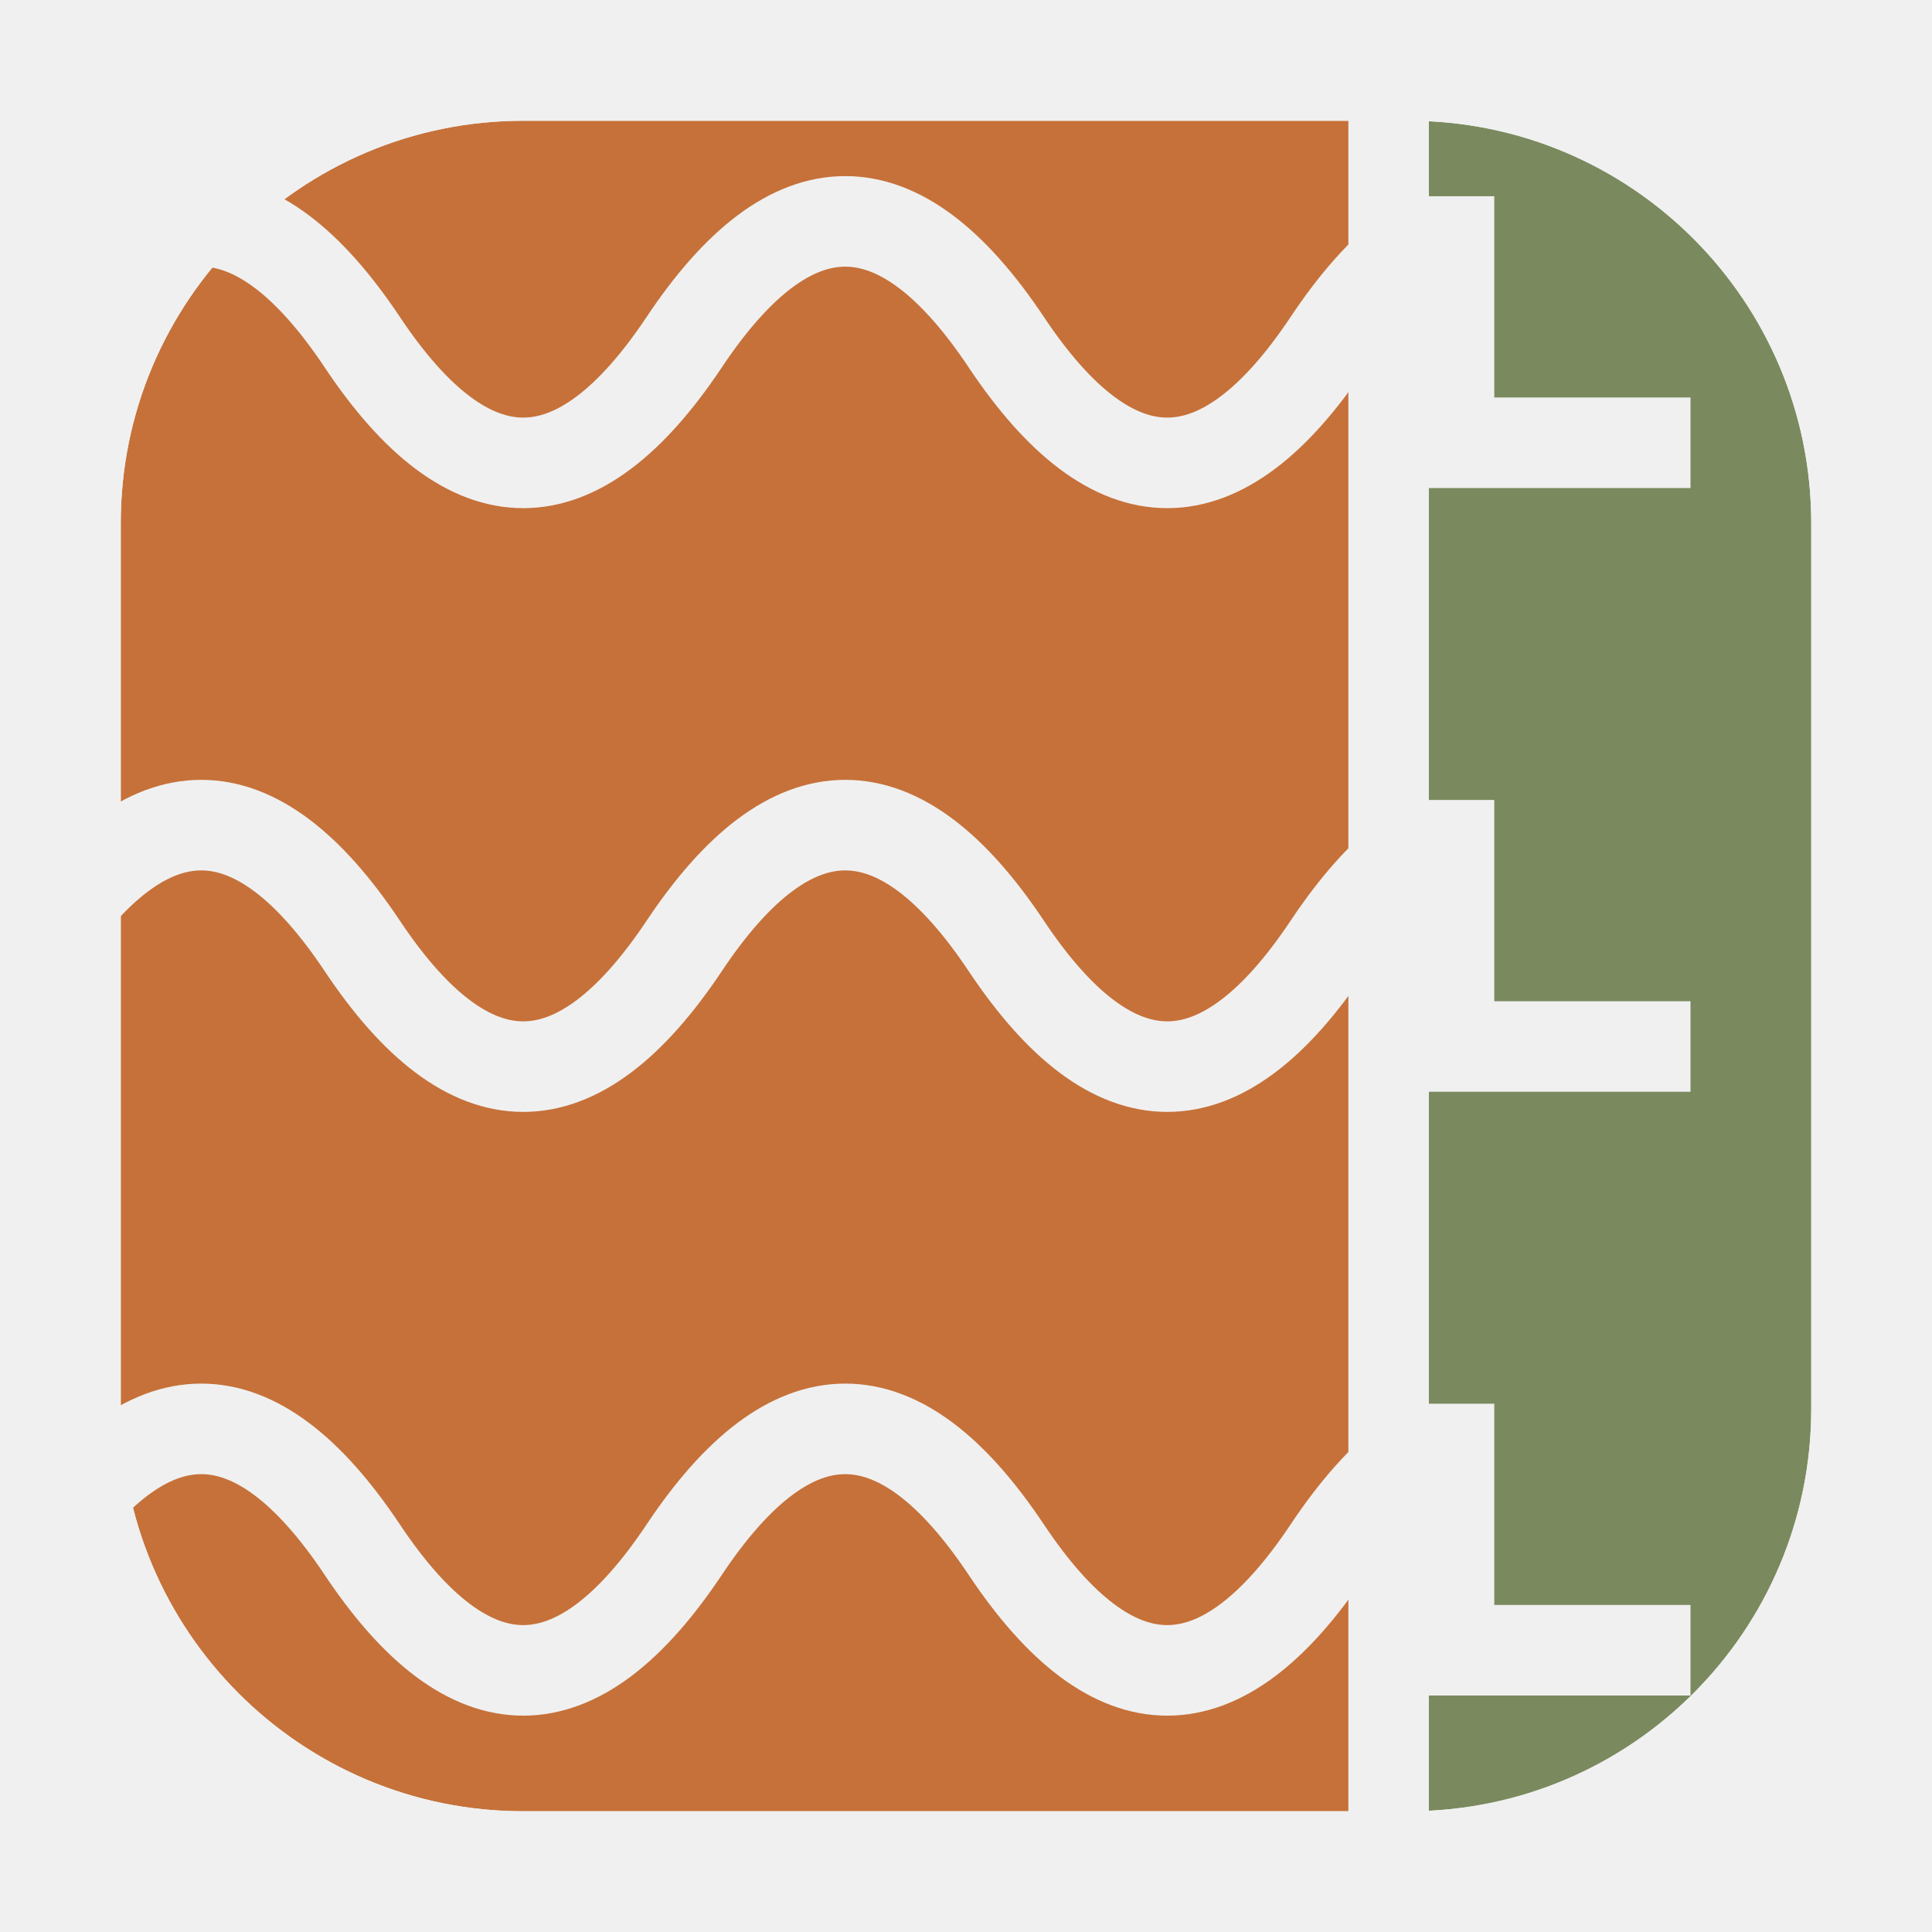
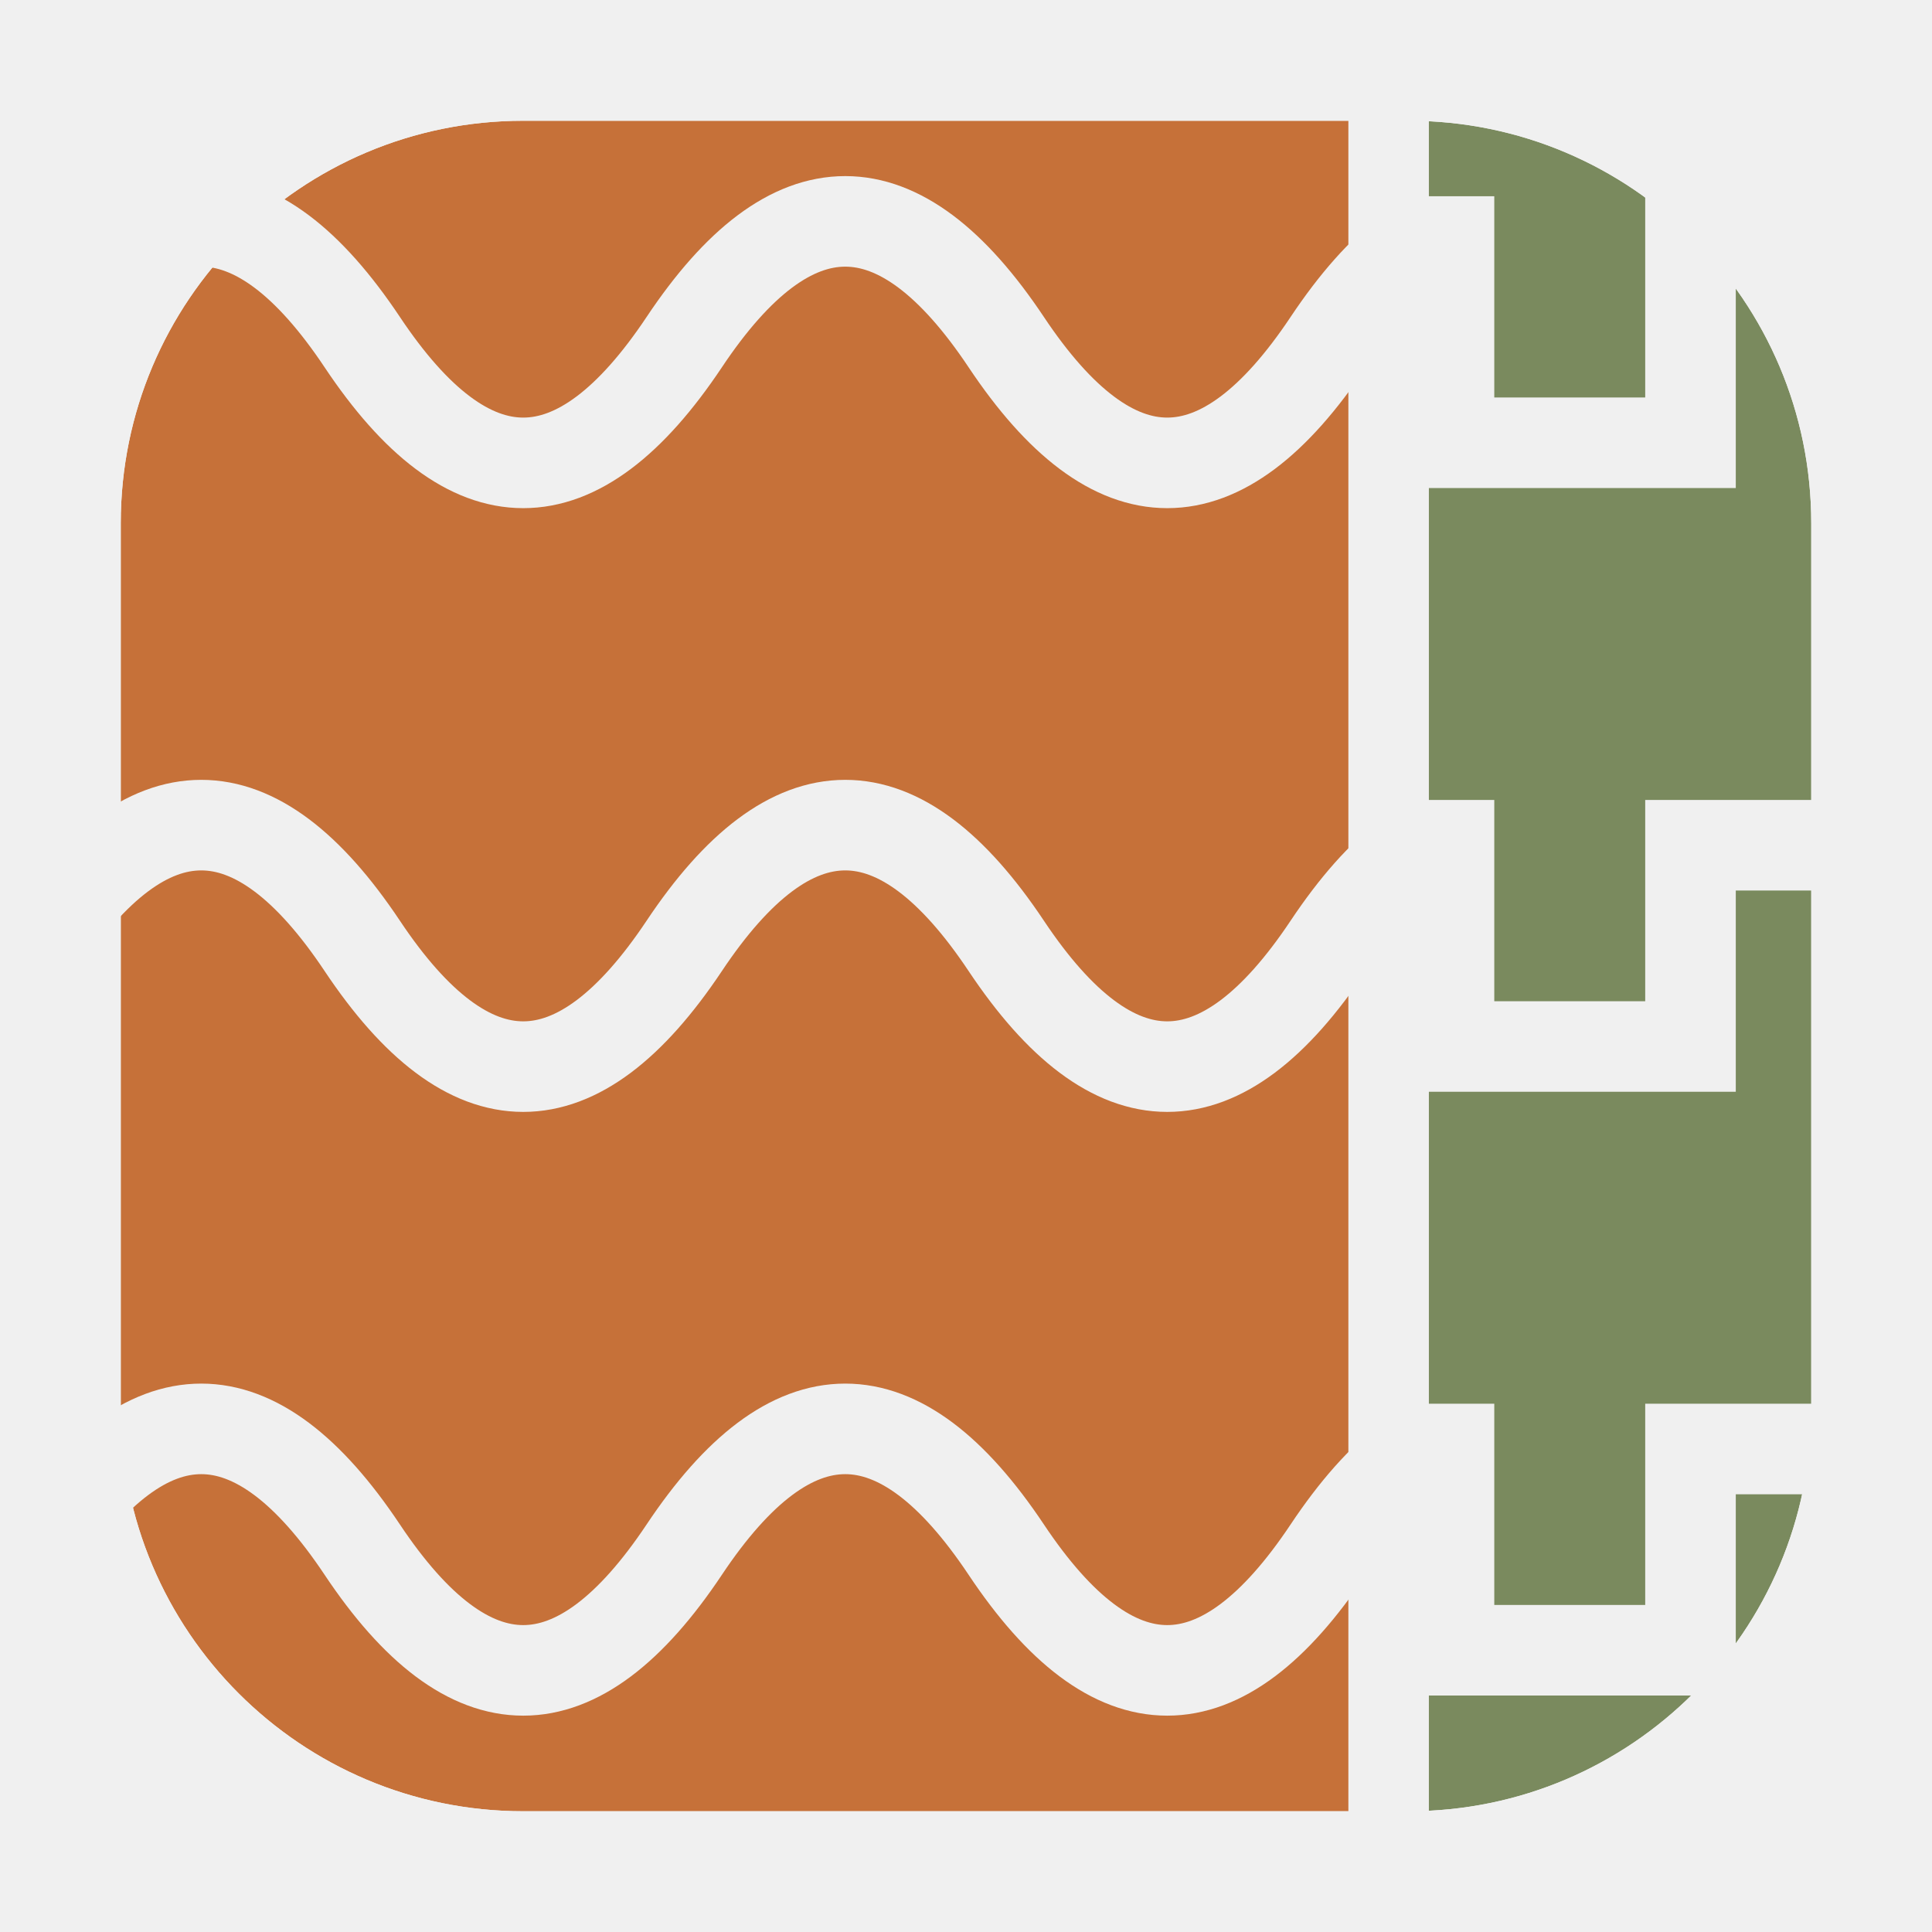
<svg xmlns="http://www.w3.org/2000/svg" viewBox="0 0 96 96">
  <defs>
    <clipPath id="cq">
      <rect x="6" y="6" width="84" height="84" rx="20" />
    </clipPath>
    <mask id="mh">
      <rect width="96" height="96" fill="#fff" />
      <path d="M2 17 q8 -12 16 0 t16 0 t16 0 t16 0 t16 0 t16 0 M2 47 q8 -12 16 0 t16 0 t16 0 t16 0 t16 0 t16 0 M2 77 q8 -12 16 0 t16 0 t16 0 t16 0 t16 0 t16 0" fill="none" stroke="#000" stroke-width="4.5" stroke-linecap="round" />
    </mask>
    <mask id="mm">
      <rect width="96" height="96" fill="#fff" />
-       <path d="M2 22 h10 v-10 h12 v10 h12 v-10 h12 v10 h12 v-10 h12 v10 h12 M2 52 h10 v-10 h12 v10 h12 v-10 h12 v10 h12 v-10 h12 v10 h12 M2 82 h10 v-10 h12 v10 h12 v-10 h12 v10 h12 v-10 h12 v10 h12" fill="none" stroke="#000" stroke-width="4.5" />
+       <path d="M0 22 h12 v-10 h12 v10 h12 v-10 h12 v10 h12 v-10 h12 v10 h12 v-10 h12 M0 52 h12 v-10 h12 v10 h12 v-10 h12 v10 h12 v-10 h12 v10 h12 v-10 h12 M0 82 h12 v-10 h12 v10 h12 v-10 h12 v10 h12 v-10 h12 v10 h12 v-10 h12" fill="none" stroke="#000" stroke-width="4.5" />
    </mask>
  </defs>
  <g clip-path="url(#cq)">
    <rect x="0" y="0" width="67" height="96" fill="#c67139" mask="url(#mh)" />
    <rect x="71" y="0" width="25" height="96" fill="#7a8a5e" mask="url(#mm)" />
  </g>
</svg>
